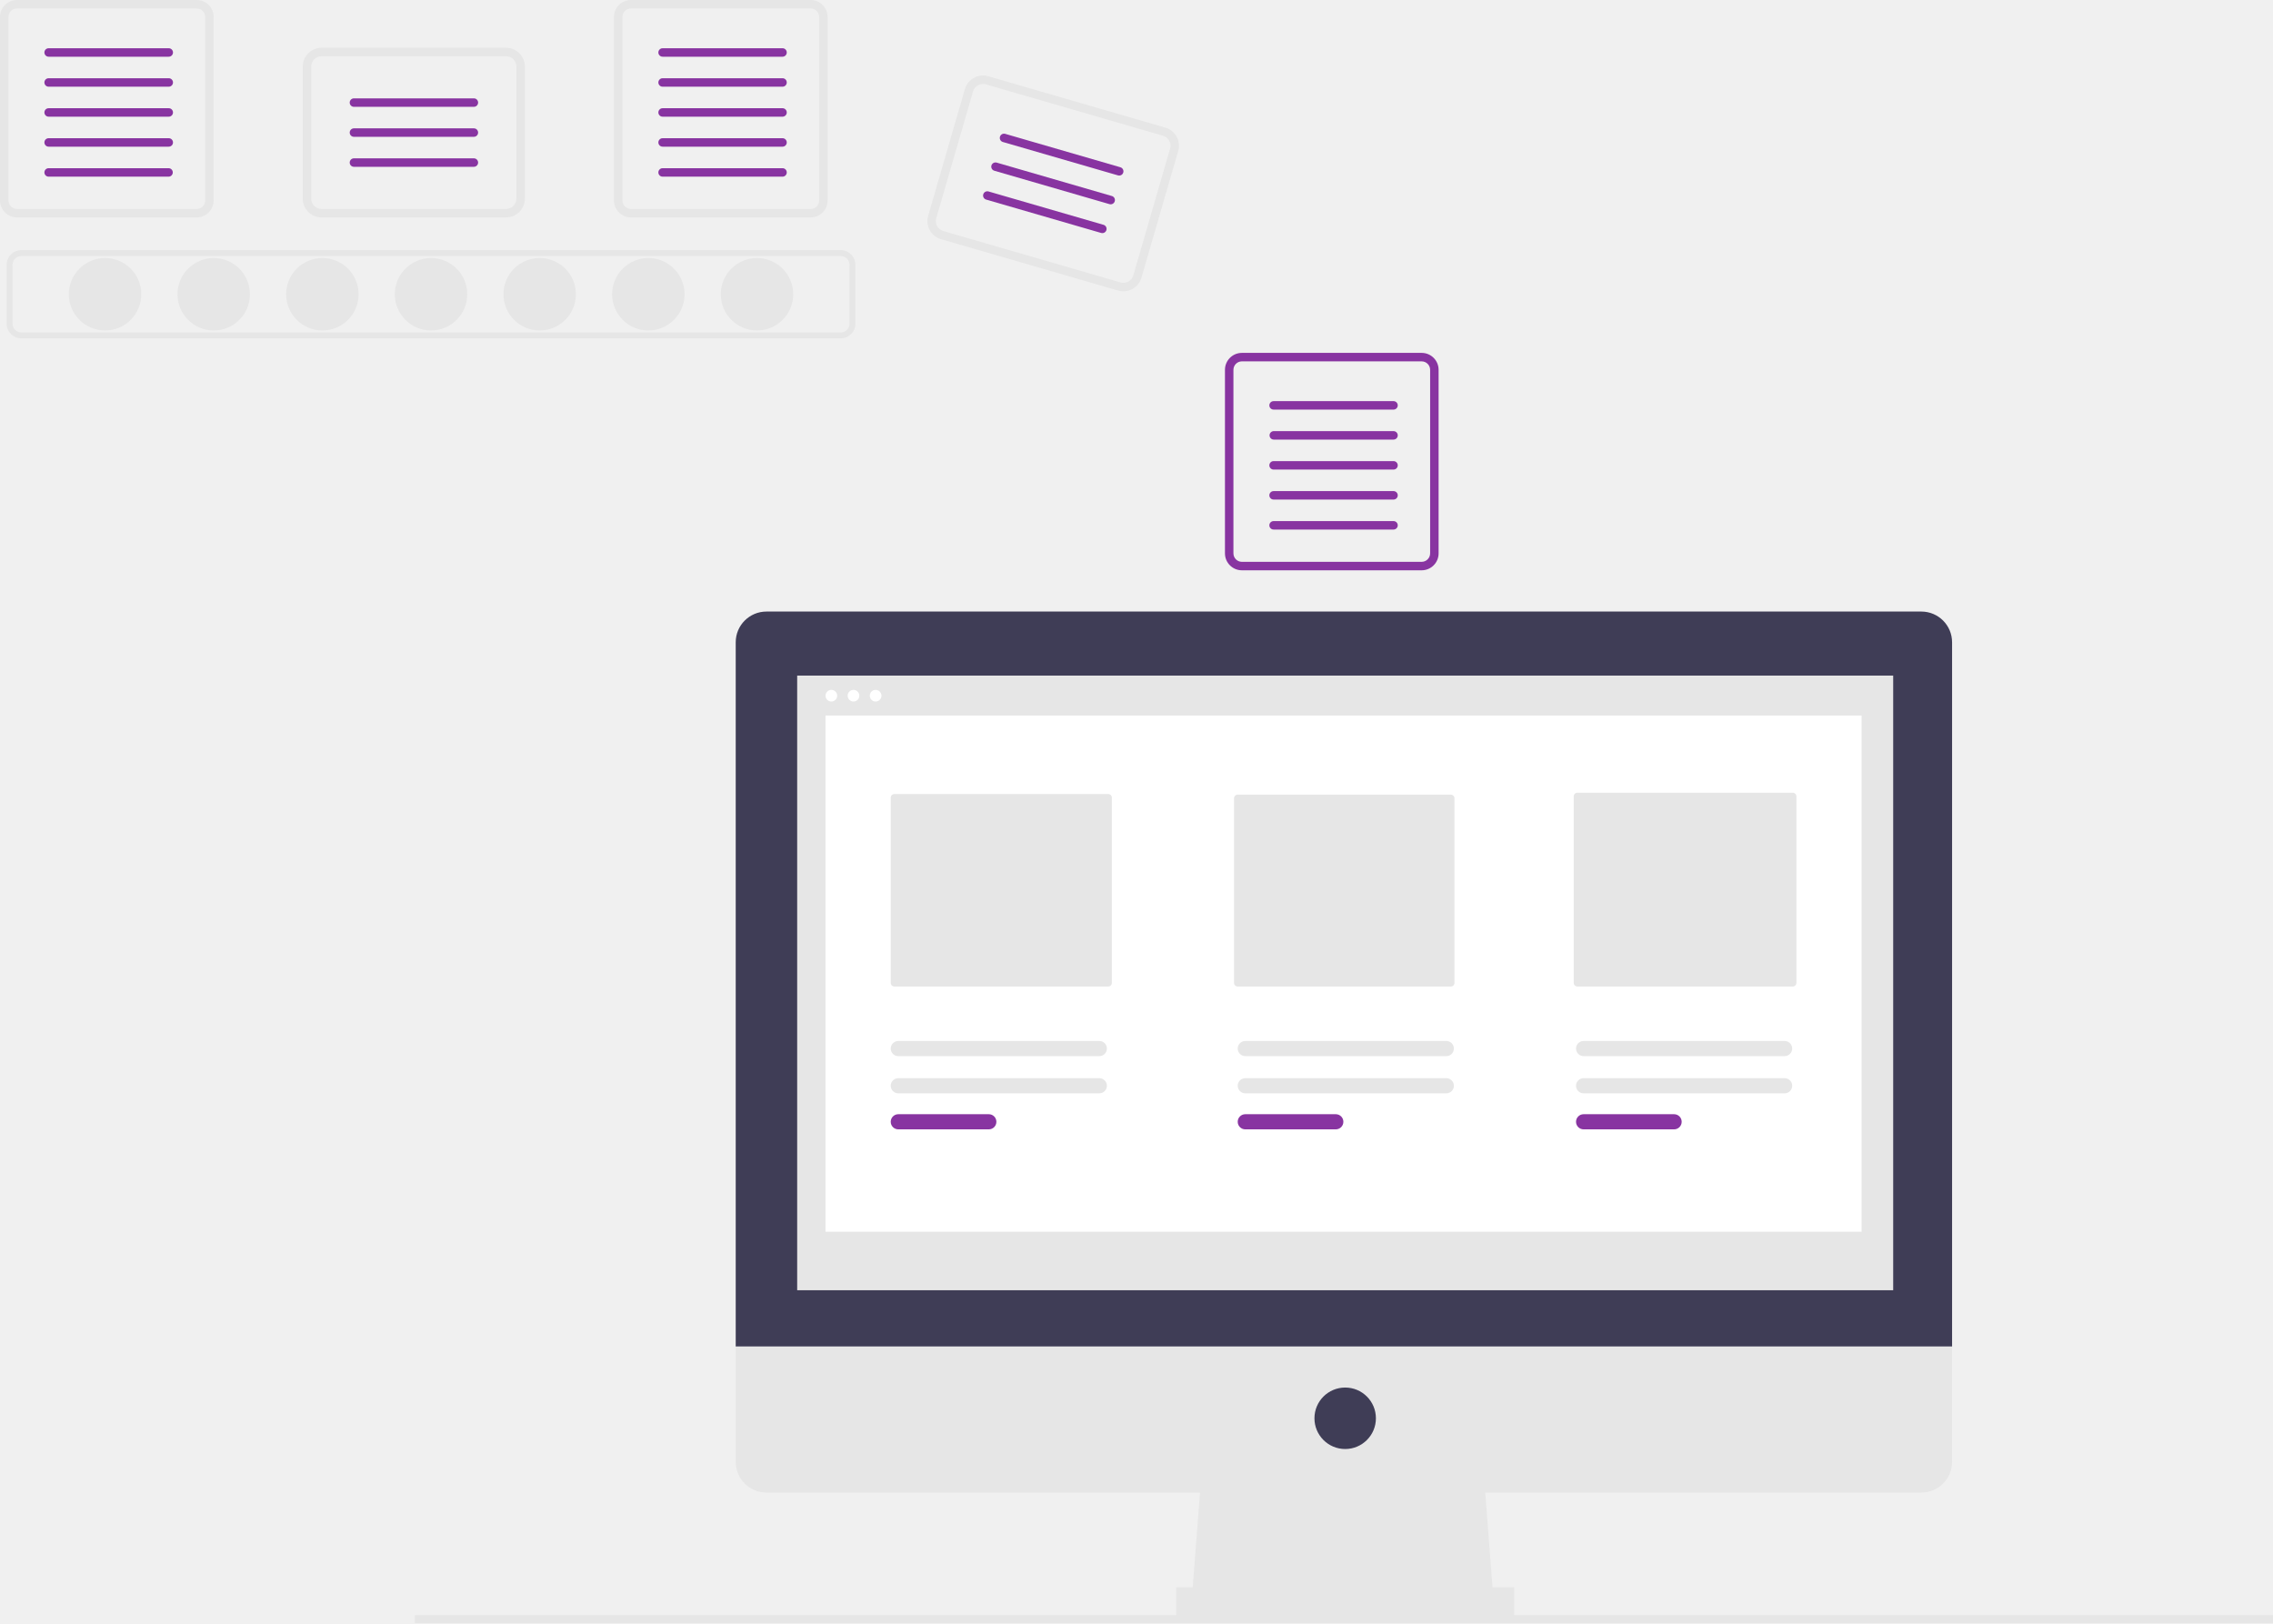
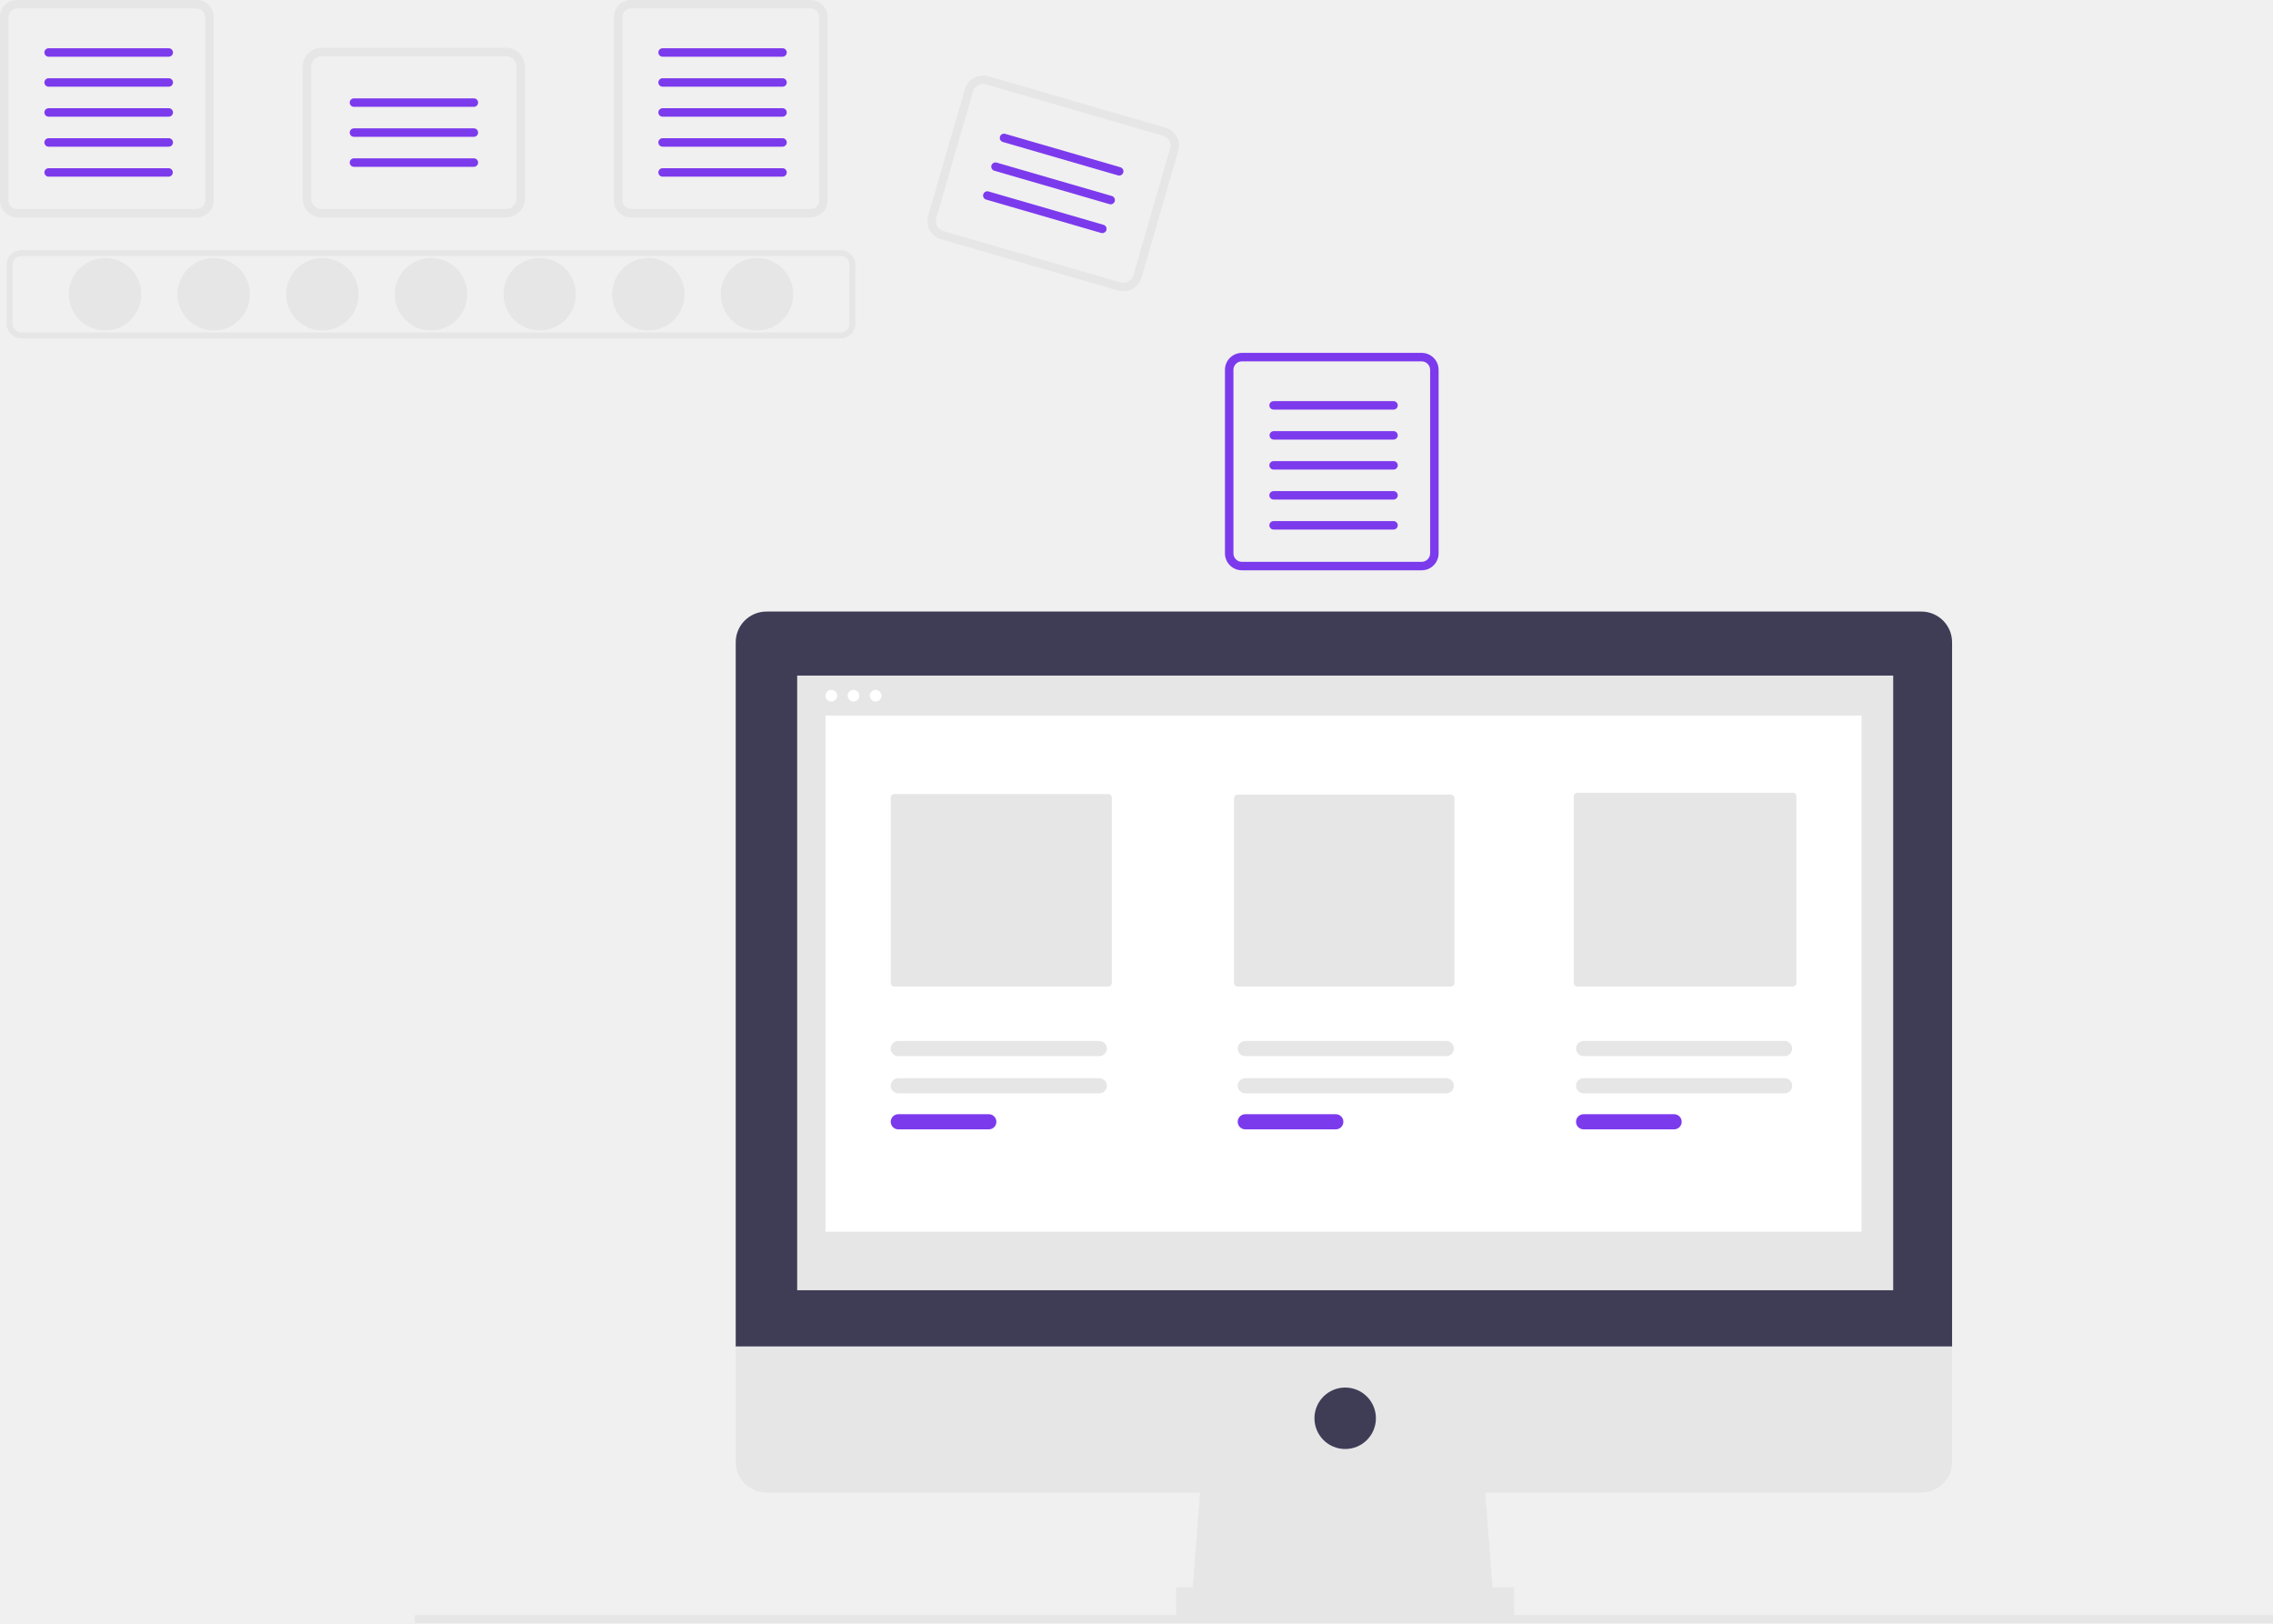
<svg xmlns="http://www.w3.org/2000/svg" width="855.418" height="610.775" viewBox="0 0 855.418 610.775" role="img" artist="Katerina Limpitsouni" source="https://undraw.co/">
  <circle cx="39.536" cy="110.727" r="13.631" fill="#e6e6e6" />
  <circle cx="80.428" cy="110.727" r="13.631" fill="#e6e6e6" />
  <circle cx="121.319" cy="110.727" r="13.631" fill="#e6e6e6" />
  <circle cx="162.211" cy="110.727" r="13.631" fill="#e6e6e6" />
  <circle cx="203.103" cy="110.727" r="13.631" fill="#e6e6e6" />
  <circle cx="243.994" cy="110.727" r="13.631" fill="#e6e6e6" />
  <circle cx="284.886" cy="110.727" r="13.631" fill="#e6e6e6" />
  <path d="M488.674,271.938H180.329a5.553,5.553,0,0,1-5.547-5.547V244.287a5.553,5.553,0,0,1,5.547-5.547H488.674a5.553,5.553,0,0,1,5.547,5.547V266.391A5.553,5.553,0,0,1,488.674,271.938ZM180.329,240.959a3.332,3.332,0,0,0-3.328,3.328V266.391a3.332,3.332,0,0,0,3.328,3.328H488.674a3.332,3.332,0,0,0,3.328-3.328V244.287a3.332,3.332,0,0,0-3.328-3.328Z" transform="translate(-172.2908 -144.6123)" fill="#e6e6e6" />
  <path d="M246.317,147.799a3.191,3.191,0,0,1,3.187,3.187V220.049a3.191,3.191,0,0,1-3.187,3.187h-67.652a3.191,3.191,0,0,1-3.187-3.187V150.986a3.191,3.191,0,0,1,3.187-3.187h67.652m0-3.187h-67.652a6.374,6.374,0,0,0-6.374,6.374V220.049a6.374,6.374,0,0,0,6.374,6.374h67.652a6.374,6.374,0,0,0,6.374-6.374V150.986a6.374,6.374,0,0,0-6.374-6.374Z" transform="translate(-172.2908 -144.6123)" fill="#e6e6e6" />
-   <path d="M235.765,165.953H190.628a1.594,1.594,0,1,1,0-3.187h45.137a1.594,1.594,0,1,1,0,3.187Z" transform="translate(-172.2908 -144.6123)" fill="#8834a1" />
-   <path d="M235.765,177.238H190.628a1.594,1.594,0,1,1,0-3.187h45.137a1.594,1.594,0,1,1,0,3.187Z" transform="translate(-172.2908 -144.6123)" fill="#8834a1" />
-   <path d="M235.765,188.521H190.628a1.594,1.594,0,1,1,0-3.187h45.137a1.594,1.594,0,1,1,0,3.187Z" transform="translate(-172.2908 -144.6123)" fill="#8834a1" />
-   <path d="M235.765,199.806H190.628a1.594,1.594,0,1,1,0-3.187h45.137a1.594,1.594,0,1,1,0,3.187Z" transform="translate(-172.2908 -144.6123)" fill="#8834a1" />
-   <path d="M235.765,211.091H190.628a1.594,1.594,0,1,1,0-3.187h45.137a1.594,1.594,0,0,1,0,3.187Z" transform="translate(-172.2908 -144.6123)" fill="#8834a1" />
+   <path d="M235.765,165.953H190.628a1.594,1.594,0,1,1,0-3.187h45.137a1.594,1.594,0,1,1,0,3.187Z" transform="translate(-172.2908 -144.6123)" fill="#7c3aed" />
+   <path d="M235.765,177.238H190.628a1.594,1.594,0,1,1,0-3.187h45.137a1.594,1.594,0,1,1,0,3.187Z" transform="translate(-172.2908 -144.6123)" fill="#7c3aed" />
+   <path d="M235.765,188.521H190.628a1.594,1.594,0,1,1,0-3.187h45.137a1.594,1.594,0,1,1,0,3.187Z" transform="translate(-172.2908 -144.6123)" fill="#7c3aed" />
+   <path d="M235.765,199.806H190.628a1.594,1.594,0,1,1,0-3.187h45.137a1.594,1.594,0,1,1,0,3.187Z" transform="translate(-172.2908 -144.6123)" fill="#7c3aed" />
+   <path d="M235.765,211.091H190.628a1.594,1.594,0,1,1,0-3.187h45.137a1.594,1.594,0,0,1,0,3.187Z" transform="translate(-172.2908 -144.6123)" fill="#7c3aed" />
  <path d="M477.378,147.799a3.191,3.191,0,0,1,3.187,3.187V220.049a3.191,3.191,0,0,1-3.187,3.187h-67.652a3.191,3.191,0,0,1-3.187-3.187V150.986a3.191,3.191,0,0,1,3.187-3.187h67.652m0-3.187h-67.652a6.374,6.374,0,0,0-6.374,6.374V220.049a6.374,6.374,0,0,0,6.374,6.374h67.652a6.374,6.374,0,0,0,6.374-6.374V150.986a6.374,6.374,0,0,0-6.374-6.374Z" transform="translate(-172.2908 -144.6123)" fill="#e6e6e6" />
-   <path d="M466.826,165.953H421.689a1.594,1.594,0,1,1,0-3.187h45.137a1.594,1.594,0,0,1,0,3.187Z" transform="translate(-172.2908 -144.6123)" fill="#8834a1" />
-   <path d="M466.826,177.238H421.689a1.594,1.594,0,1,1,0-3.187h45.137a1.594,1.594,0,0,1,0,3.187Z" transform="translate(-172.2908 -144.6123)" fill="#8834a1" />
-   <path d="M466.826,188.521H421.689a1.594,1.594,0,1,1,0-3.187h45.137a1.594,1.594,0,0,1,0,3.187Z" transform="translate(-172.2908 -144.6123)" fill="#8834a1" />
-   <path d="M466.826,199.806H421.689a1.594,1.594,0,1,1,0-3.187h45.137a1.594,1.594,0,0,1,0,3.187Z" transform="translate(-172.2908 -144.6123)" fill="#8834a1" />
-   <path d="M466.826,211.091H421.689a1.594,1.594,0,1,1,0-3.187h45.137a1.594,1.594,0,0,1,0,3.187Z" transform="translate(-172.2908 -144.6123)" fill="#8834a1" />
-   <path d="M707.317,280.591a3.191,3.191,0,0,1,3.187,3.187v69.063a3.191,3.191,0,0,1-3.187,3.187H639.665a3.191,3.191,0,0,1-3.187-3.187V283.778a3.191,3.191,0,0,1,3.187-3.187h67.652m0-3.187H639.665a6.374,6.374,0,0,0-6.374,6.374v69.063a6.374,6.374,0,0,0,6.374,6.374h67.652a6.374,6.374,0,0,0,6.374-6.374V283.778a6.374,6.374,0,0,0-6.374-6.374Z" transform="translate(-172.2908 -144.6123)" fill="#8834a1" />
-   <path d="M696.765,298.744H651.628a1.594,1.594,0,1,1,0-3.187h45.137a1.594,1.594,0,0,1,0,3.187Z" transform="translate(-172.2908 -144.6123)" fill="#8834a1" />
-   <path d="M696.765,310.029H651.628a1.594,1.594,0,0,1,0-3.187h45.137a1.594,1.594,0,0,1,0,3.187Z" transform="translate(-172.2908 -144.6123)" fill="#8834a1" />
-   <path d="M696.765,321.313H651.628a1.594,1.594,0,1,1,0-3.187h45.137a1.594,1.594,0,0,1,0,3.187Z" transform="translate(-172.2908 -144.6123)" fill="#8834a1" />
-   <path d="M696.765,332.597H651.628a1.594,1.594,0,1,1,0-3.187h45.137a1.594,1.594,0,0,1,0,3.187Z" transform="translate(-172.2908 -144.6123)" fill="#8834a1" />
-   <path d="M696.765,343.882H651.628a1.594,1.594,0,1,1,0-3.187h45.137a1.594,1.594,0,0,1,0,3.187Z" transform="translate(-172.2908 -144.6123)" fill="#8834a1" />
+   <path d="M466.826,165.953H421.689a1.594,1.594,0,1,1,0-3.187h45.137a1.594,1.594,0,0,1,0,3.187Z" transform="translate(-172.2908 -144.6123)" fill="#7c3aed" />
+   <path d="M466.826,177.238H421.689a1.594,1.594,0,1,1,0-3.187h45.137a1.594,1.594,0,0,1,0,3.187Z" transform="translate(-172.2908 -144.6123)" fill="#7c3aed" />
+   <path d="M466.826,188.521H421.689a1.594,1.594,0,1,1,0-3.187h45.137a1.594,1.594,0,0,1,0,3.187Z" transform="translate(-172.2908 -144.6123)" fill="#7c3aed" />
+   <path d="M466.826,199.806H421.689a1.594,1.594,0,1,1,0-3.187h45.137a1.594,1.594,0,0,1,0,3.187Z" transform="translate(-172.2908 -144.6123)" fill="#7c3aed" />
+   <path d="M466.826,211.091H421.689a1.594,1.594,0,1,1,0-3.187h45.137a1.594,1.594,0,0,1,0,3.187Z" transform="translate(-172.2908 -144.6123)" fill="#7c3aed" />
+   <path d="M707.317,280.591a3.191,3.191,0,0,1,3.187,3.187v69.063a3.191,3.191,0,0,1-3.187,3.187H639.665a3.191,3.191,0,0,1-3.187-3.187V283.778a3.191,3.191,0,0,1,3.187-3.187h67.652m0-3.187H639.665a6.374,6.374,0,0,0-6.374,6.374v69.063a6.374,6.374,0,0,0,6.374,6.374h67.652a6.374,6.374,0,0,0,6.374-6.374V283.778a6.374,6.374,0,0,0-6.374-6.374Z" transform="translate(-172.2908 -144.6123)" fill="#7c3aed" />
+   <path d="M696.765,298.744H651.628a1.594,1.594,0,1,1,0-3.187h45.137a1.594,1.594,0,0,1,0,3.187Z" transform="translate(-172.2908 -144.6123)" fill="#7c3aed" />
+   <path d="M696.765,310.029H651.628a1.594,1.594,0,0,1,0-3.187h45.137a1.594,1.594,0,0,1,0,3.187Z" transform="translate(-172.2908 -144.6123)" fill="#7c3aed" />
+   <path d="M696.765,321.313H651.628a1.594,1.594,0,1,1,0-3.187h45.137a1.594,1.594,0,0,1,0,3.187Z" transform="translate(-172.2908 -144.6123)" fill="#7c3aed" />
+   <path d="M696.765,332.597H651.628a1.594,1.594,0,1,1,0-3.187h45.137a1.594,1.594,0,0,1,0,3.187Z" transform="translate(-172.2908 -144.6123)" fill="#7c3aed" />
+   <path d="M696.765,343.882H651.628a1.594,1.594,0,1,1,0-3.187h45.137a1.594,1.594,0,0,1,0,3.187Z" transform="translate(-172.2908 -144.6123)" fill="#7c3aed" />
  <path d="M362.733,226.423H293.309a7.09,7.09,0,0,1-7.081-7.081V169.665a7.09,7.09,0,0,1,7.081-7.082h69.423a7.09,7.09,0,0,1,7.082,7.082V219.342A7.09,7.09,0,0,1,362.733,226.423ZM293.309,165.77a3.899,3.899,0,0,0-3.894,3.895V219.342a3.899,3.899,0,0,0,3.894,3.894h69.423a3.899,3.899,0,0,0,3.895-3.894V169.665a3.9,3.9,0,0,0-3.895-3.895Z" transform="translate(-172.2908 -144.6123)" fill="#e6e6e6" />
-   <path d="M350.59,184.812H305.453a1.594,1.594,0,0,1,0-3.187H350.59a1.594,1.594,0,1,1,0,3.187Z" transform="translate(-172.2908 -144.6123)" fill="#8834a1" />
-   <path d="M350.59,196.097H305.453a1.594,1.594,0,0,1,0-3.187H350.59a1.594,1.594,0,1,1,0,3.187Z" transform="translate(-172.2908 -144.6123)" fill="#8834a1" />
-   <path d="M350.59,207.381H305.453a1.594,1.594,0,0,1,0-3.187H350.59a1.594,1.594,0,1,1,0,3.187Z" transform="translate(-172.2908 -144.6123)" fill="#8834a1" />
+   <path d="M350.59,184.812H305.453a1.594,1.594,0,0,1,0-3.187H350.59a1.594,1.594,0,1,1,0,3.187Z" transform="translate(-172.2908 -144.6123)" fill="#7c3aed" />
+   <path d="M350.59,196.097H305.453a1.594,1.594,0,0,1,0-3.187H350.59a1.594,1.594,0,1,1,0,3.187Z" transform="translate(-172.2908 -144.6123)" fill="#7c3aed" />
+   <path d="M350.59,207.381H305.453a1.594,1.594,0,0,1,0-3.187H350.59a1.594,1.594,0,1,1,0,3.187Z" transform="translate(-172.2908 -144.6123)" fill="#7c3aed" />
  <path d="M593.091,253.95,526.415,234.614a7.09,7.09,0,0,1-4.829-8.774l13.836-47.711a7.09,7.09,0,0,1,8.774-4.83l66.676,19.336a7.09,7.09,0,0,1,4.829,8.774l-13.836,47.711A7.09,7.09,0,0,1,593.091,253.95Zm-49.783-77.589a3.899,3.899,0,0,0-4.825,2.656L524.647,226.728a3.899,3.899,0,0,0,2.656,4.825l66.676,19.336a3.899,3.899,0,0,0,4.826-2.655l13.836-47.711a3.9,3.9,0,0,0-2.656-4.826Z" transform="translate(-172.2908 -144.6123)" fill="#e6e6e6" />
-   <path d="M593.018,210.604l-43.351-12.572a1.594,1.594,0,0,1,.888-3.061L593.906,207.543a1.594,1.594,0,1,1-.888,3.061Z" transform="translate(-172.2908 -144.6123)" fill="#8834a1" />
-   <path d="M589.875,221.442,546.524,208.87a1.594,1.594,0,1,1,.888-3.061L590.763,218.381a1.594,1.594,0,0,1-.888,3.061Z" transform="translate(-172.2908 -144.6123)" fill="#8834a1" />
-   <path d="M586.732,232.28l-43.351-12.572a1.594,1.594,0,0,1,.888-3.061l43.351,12.572a1.594,1.594,0,0,1-.888,3.061Z" transform="translate(-172.2908 -144.6123)" fill="#8834a1" />
+   <path d="M593.018,210.604l-43.351-12.572a1.594,1.594,0,0,1,.888-3.061L593.906,207.543a1.594,1.594,0,1,1-.888,3.061Z" transform="translate(-172.2908 -144.6123)" fill="#7c3aed" />
+   <path d="M589.875,221.442,546.524,208.87a1.594,1.594,0,1,1,.888-3.061L590.763,218.381a1.594,1.594,0,0,1-.888,3.061Z" transform="translate(-172.2908 -144.6123)" fill="#7c3aed" />
+   <path d="M586.732,232.28l-43.351-12.572a1.594,1.594,0,0,1,.888-3.061l43.351,12.572a1.594,1.594,0,0,1-.888,3.061Z" transform="translate(-172.2908 -144.6123)" fill="#7c3aed" />
  <rect x="156.106" y="607.775" width="699.312" height="3" fill="#e6e6e6" />
  <polygon points="562.14 603.085 448.421 603.085 452.276 552.973 558.285 552.973 562.14 603.085" fill="#e6e6e6" />
  <rect x="442.639" y="597.303" width="127.21" height="11.565" fill="#e6e6e6" />
  <path d="M895.371,374.74H460.735a11.565,11.565,0,0,0-11.565,11.565h0V651.327H906.935V386.305a11.565,11.565,0,0,0-11.565-11.565Z" transform="translate(-172.2908 -144.6123)" fill="#3f3d56" />
  <path d="M449.171,651.327v43.367a11.565,11.565,0,0,0,11.565,11.565H895.371a11.565,11.565,0,0,0,11.565-11.565h0V651.327Z" transform="translate(-172.2908 -144.6123)" fill="#e6e6e6" />
  <rect x="300.009" y="254.221" width="412.47" height="231.292" fill="#e6e6e6" />
  <circle cx="506.244" cy="533.698" r="11.565" fill="#3f3d56" />
  <circle cx="312.87" cy="261.795" r="2.195" fill="#fff" />
  <circle cx="321.2" cy="261.795" r="2.195" fill="#fff" />
  <circle cx="329.531" cy="261.795" r="2.195" fill="#fff" />
  <rect x="310.675" y="269.253" width="389.916" height="194.247" fill="#fff" />
  <path d="M508.885,443.411a1.38,1.38,0,0,0-1.378,1.378v69.676a1.38,1.38,0,0,0,1.378,1.378H589.349a1.38,1.38,0,0,0,1.378-1.378V444.79a1.38,1.38,0,0,0-1.378-1.378Z" transform="translate(-172.2908 -144.6123)" fill="#e6e6e6" />
  <path d="M638.081,443.635a1.38,1.38,0,0,0-1.379,1.378v69.452a1.38,1.38,0,0,0,1.379,1.378h80.208a1.38,1.38,0,0,0,1.378-1.378V445.014a1.38,1.38,0,0,0-1.378-1.378Z" transform="translate(-172.2908 -144.6123)" fill="#e6e6e6" />
  <path d="M765.922,442.907a1.38,1.38,0,0,0-1.378,1.378v70.18a1.38,1.38,0,0,0,1.378,1.378h81.042a1.38,1.38,0,0,0,1.378-1.378V444.286a1.38,1.38,0,0,0-1.378-1.378Z" transform="translate(-172.2908 -144.6123)" fill="#e6e6e6" />
  <path d="M510.356,550.333a2.85,2.85,0,0,0,0,5.7h75.652a2.85,2.85,0,0,0,0-5.7Z" transform="translate(-172.2908 -144.6123)" fill="#e6e6e6" />
-   <path d="M510.356,563.889a2.85,2.85,0,0,0,0,5.7h34.062a2.85,2.85,0,0,0,0-5.7Z" transform="translate(-172.2908 -144.6123)" fill="#8834a1" />
+   <path d="M510.356,563.889a2.85,2.85,0,0,0,0,5.7h34.062a2.85,2.85,0,0,0,0-5.7Z" transform="translate(-172.2908 -144.6123)" fill="#7c3aed" />
  <path d="M640.94,550.333a2.85,2.85,0,0,0,0,5.7h75.652a2.85,2.85,0,0,0,0-5.7Z" transform="translate(-172.2908 -144.6123)" fill="#e6e6e6" />
-   <path d="M640.94,563.889a2.85,2.85,0,0,0,0,5.7h34.062a2.85,2.85,0,0,0,0-5.7Z" transform="translate(-172.2908 -144.6123)" fill="#8834a1" />
+   <path d="M640.94,563.889a2.85,2.85,0,0,0,0,5.7h34.062a2.85,2.85,0,0,0,0-5.7Z" transform="translate(-172.2908 -144.6123)" fill="#7c3aed" />
  <path d="M768.26,550.333a2.85,2.85,0,0,0,0,5.7h75.652a2.85,2.85,0,0,0,0-5.7Z" transform="translate(-172.2908 -144.6123)" fill="#e6e6e6" />
  <path d="M510.356,536.333a2.85,2.85,0,0,0,0,5.7h75.652a2.85,2.85,0,0,0,0-5.7Z" transform="translate(-172.2908 -144.6123)" fill="#e6e6e6" />
  <path d="M640.94,536.333a2.85,2.85,0,0,0,0,5.7h75.652a2.85,2.85,0,0,0,0-5.7Z" transform="translate(-172.2908 -144.6123)" fill="#e6e6e6" />
  <path d="M768.26,536.333a2.85,2.85,0,0,0,0,5.7h75.652a2.85,2.85,0,0,0,0-5.7Z" transform="translate(-172.2908 -144.6123)" fill="#e6e6e6" />
-   <path d="M768.26,563.889a2.85,2.85,0,0,0,0,5.7H802.322a2.85,2.85,0,0,0,0-5.7Z" transform="translate(-172.2908 -144.6123)" fill="#8834a1" />
+   <path d="M768.26,563.889a2.85,2.85,0,0,0,0,5.7H802.322a2.85,2.85,0,0,0,0-5.7Z" transform="translate(-172.2908 -144.6123)" fill="#7c3aed" />
</svg>
